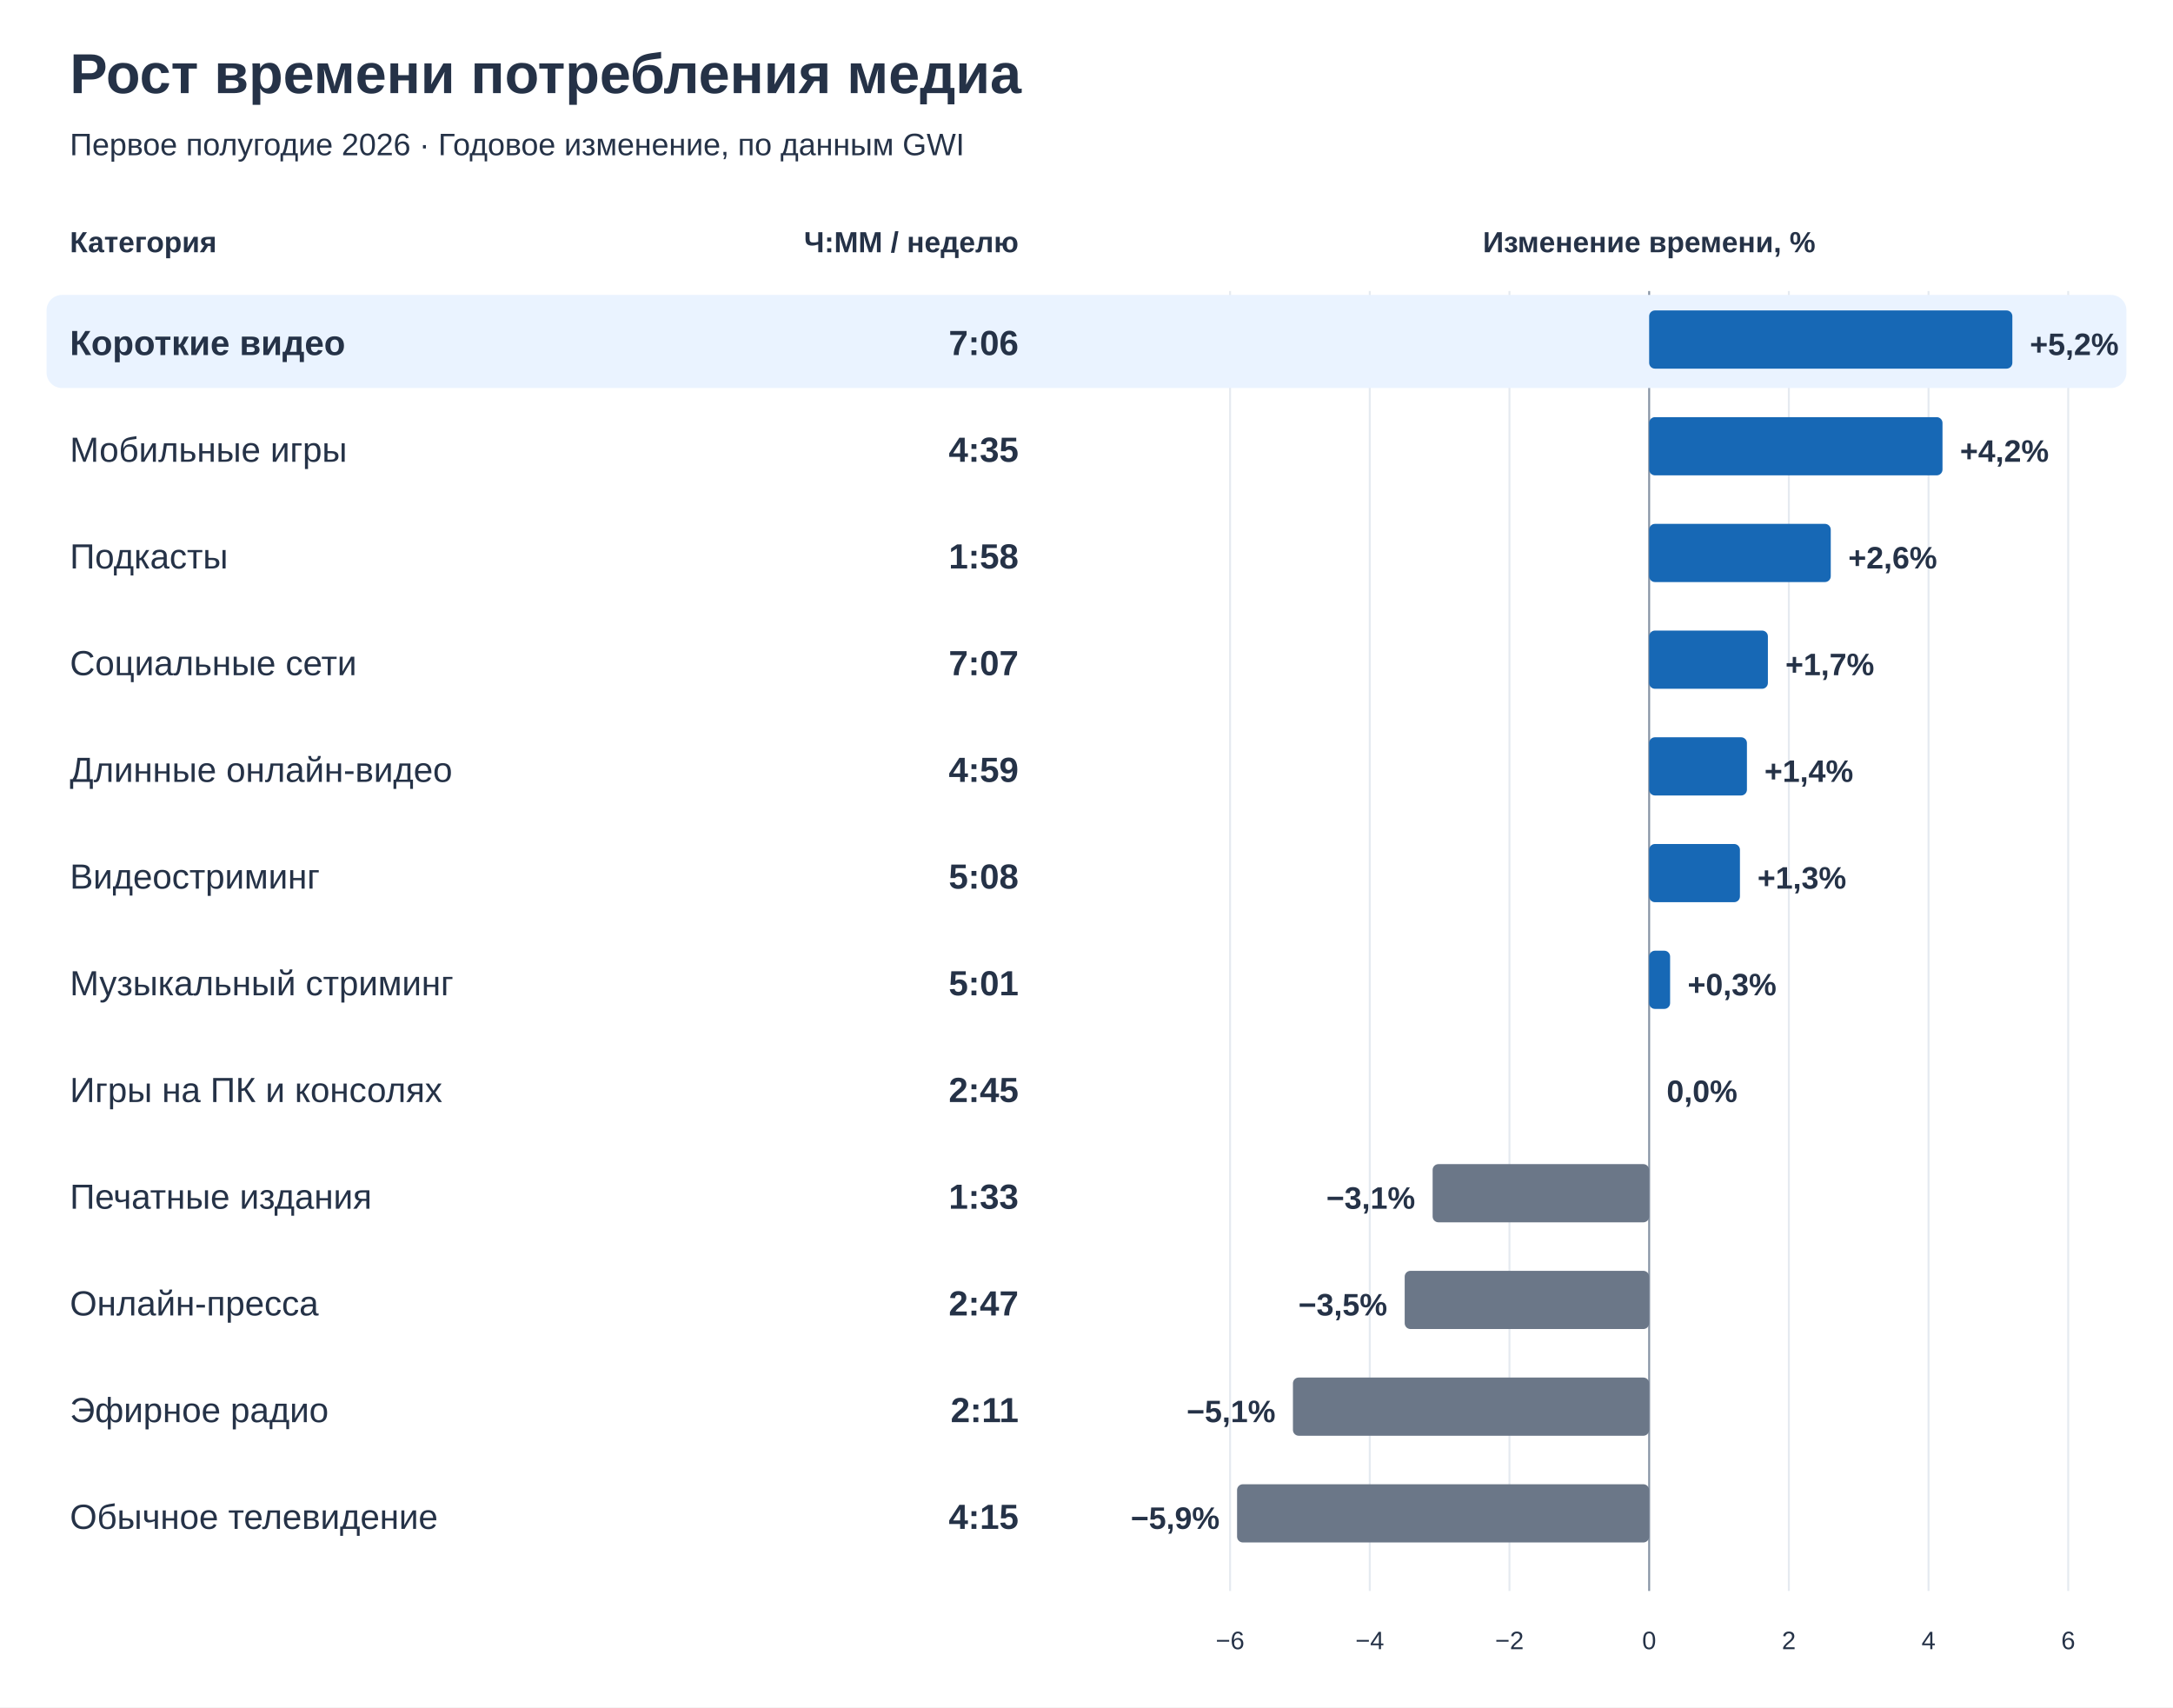
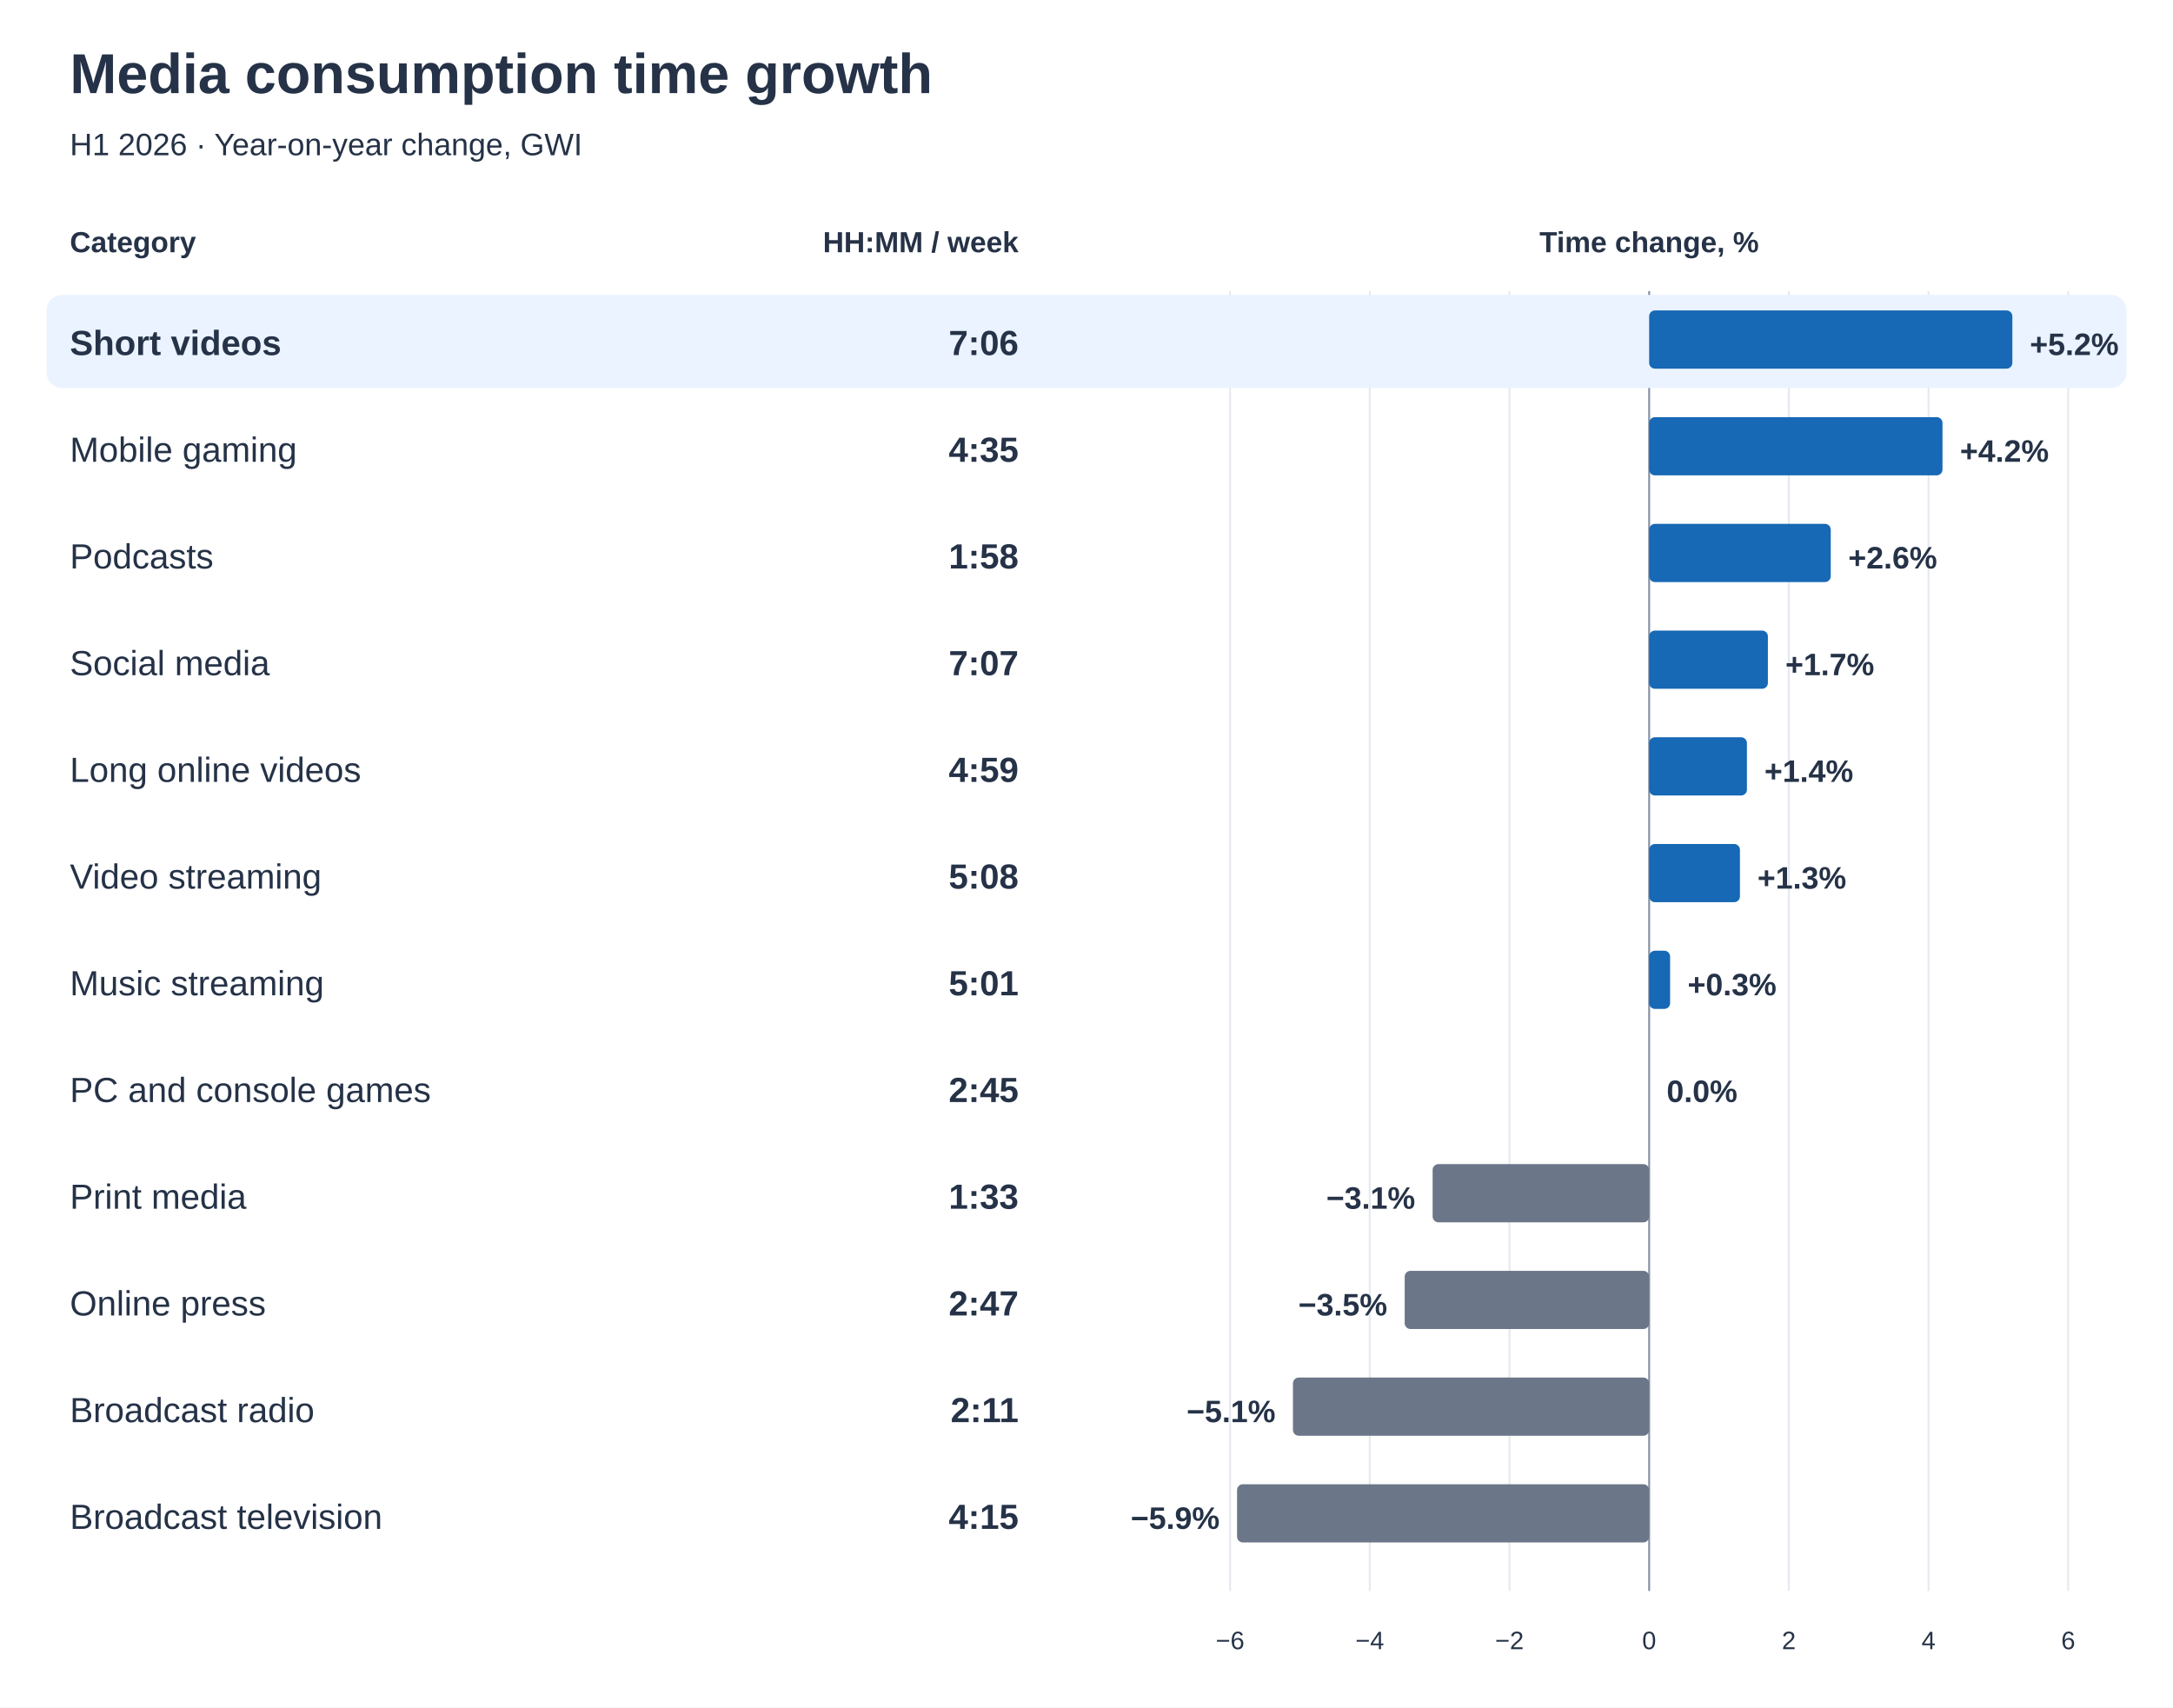
- <svg xmlns="http://www.w3.org/2000/svg" width="1120" height="880" viewBox="0 0 1120 880" role="img" aria-labelledby="growth-title growth-desc" xml:lang="ru">
+ <svg xmlns="http://www.w3.org/2000/svg" width="1120" height="880" viewBox="0 0 1120 880" role="img" aria-labelledby="growth-title growth-desc" xml:lang="en">
  <style>text{font-family:Arial,Helvetica,sans-serif;font-variant-numeric:tabular-nums}</style>
  <rect width="1120" height="880" fill="#ffffff" />
-   <text x="36" y="48" font-size="29" font-weight="700" text-anchor="start" fill="#253247">Рост времени потребления медиа</text>
-   <text x="36" y="80" font-size="16" font-weight="400" text-anchor="start" fill="#253247">Первое полугодие 2026 · Годовое изменение, по данным GWI</text>
-   <text x="36" y="130" font-size="15" font-weight="600" text-anchor="start" fill="#253247">Категория</text>
-   <text x="525" y="130" font-size="15" font-weight="600" text-anchor="end" fill="#253247">Ч:ММ / неделю</text>
-   <text x="850" y="130" font-size="15" font-weight="600" text-anchor="middle" fill="#253247">Изменение времени, %</text>
+   <text x="36" y="48" font-size="29" font-weight="700" text-anchor="start" fill="#253247">Media consumption time growth</text>
+   <text x="36" y="80" font-size="16" font-weight="400" text-anchor="start" fill="#253247">H1 2026 · Year-on-year change, GWI</text>
+   <text x="36" y="130" font-size="15" font-weight="600" text-anchor="start" fill="#253247">Category</text>
+   <text x="525" y="130" font-size="15" font-weight="600" text-anchor="end" fill="#253247">HH:MM / week</text>
+   <text x="850" y="130" font-size="15" font-weight="600" text-anchor="middle" fill="#253247">Time change, %</text>
  <line x1="634" y1="150" x2="634" y2="820" stroke="#e5eaf0" />
  <text x="634" y="850" font-size="13" font-weight="400" text-anchor="middle" fill="#253247">−6</text>
  <line x1="706" y1="150" x2="706" y2="820" stroke="#e5eaf0" />
  <text x="706" y="850" font-size="13" font-weight="400" text-anchor="middle" fill="#253247">−4</text>
  <line x1="778" y1="150" x2="778" y2="820" stroke="#e5eaf0" />
  <text x="778" y="850" font-size="13" font-weight="400" text-anchor="middle" fill="#253247">−2</text>
  <line x1="850" y1="150" x2="850" y2="820" stroke="#8794a5" />
  <text x="850" y="850" font-size="13" font-weight="400" text-anchor="middle" fill="#253247">0</text>
  <line x1="922" y1="150" x2="922" y2="820" stroke="#e5eaf0" />
  <text x="922" y="850" font-size="13" font-weight="400" text-anchor="middle" fill="#253247">2</text>
  <line x1="994" y1="150" x2="994" y2="820" stroke="#e5eaf0" />
  <text x="994" y="850" font-size="13" font-weight="400" text-anchor="middle" fill="#253247">4</text>
  <line x1="1066" y1="150" x2="1066" y2="820" stroke="#e5eaf0" />
  <text x="1066" y="850" font-size="13" font-weight="400" text-anchor="middle" fill="#253247">6</text>
  <rect x="24" y="152" width="1072" height="48" rx="8" fill="#eaf3ff" />
-   <text x="36" y="183" font-size="18" font-weight="700" text-anchor="start" fill="#253247">Короткие видео</text>
+   <text x="36" y="183" font-size="18" font-weight="700" text-anchor="start" fill="#253247">Short videos</text>
  <text x="525" y="183" font-size="18" font-weight="600" text-anchor="end" fill="#253247">7:06</text>
  <rect data-category="short_video" data-value="5.2" x="850" y="160" width="187.2" height="30" rx="3" fill="#1768b5" />
-   <text x="1046.2" y="183" font-size="16" font-weight="600" text-anchor="start" fill="#253247">+5,2%</text>
-   <text x="36" y="238" font-size="18" font-weight="400" text-anchor="start" fill="#253247">Мобильные игры</text>
+   <text x="1046.2" y="183" font-size="16" font-weight="600" text-anchor="start" fill="#253247">+5.2%</text>
+   <text x="36" y="238" font-size="18" font-weight="400" text-anchor="start" fill="#253247">Mobile gaming</text>
  <text x="525" y="238" font-size="18" font-weight="600" text-anchor="end" fill="#253247">4:35</text>
  <rect data-category="mobile_games" data-value="4.2" x="850" y="215" width="151.2" height="30" rx="3" fill="#1768b5" />
-   <text x="1010.2" y="238" font-size="16" font-weight="600" text-anchor="start" fill="#253247">+4,2%</text>
-   <text x="36" y="293" font-size="18" font-weight="400" text-anchor="start" fill="#253247">Подкасты</text>
+   <text x="1010.2" y="238" font-size="16" font-weight="600" text-anchor="start" fill="#253247">+4.2%</text>
+   <text x="36" y="293" font-size="18" font-weight="400" text-anchor="start" fill="#253247">Podcasts</text>
  <text x="525" y="293" font-size="18" font-weight="600" text-anchor="end" fill="#253247">1:58</text>
  <rect data-category="podcasts" data-value="2.6" x="850" y="270" width="93.6" height="30" rx="3" fill="#1768b5" />
-   <text x="952.6" y="293" font-size="16" font-weight="600" text-anchor="start" fill="#253247">+2,6%</text>
-   <text x="36" y="348" font-size="18" font-weight="400" text-anchor="start" fill="#253247">Социальные сети</text>
+   <text x="952.6" y="293" font-size="16" font-weight="600" text-anchor="start" fill="#253247">+2.6%</text>
+   <text x="36" y="348" font-size="18" font-weight="400" text-anchor="start" fill="#253247">Social media</text>
  <text x="525" y="348" font-size="18" font-weight="600" text-anchor="end" fill="#253247">7:07</text>
  <rect data-category="social_media" data-value="1.7" x="850" y="325" width="61.2" height="30" rx="3" fill="#1768b5" />
-   <text x="920.2" y="348" font-size="16" font-weight="600" text-anchor="start" fill="#253247">+1,7%</text>
-   <text x="36" y="403" font-size="18" font-weight="400" text-anchor="start" fill="#253247">Длинные онлайн-видео</text>
+   <text x="920.2" y="348" font-size="16" font-weight="600" text-anchor="start" fill="#253247">+1.7%</text>
+   <text x="36" y="403" font-size="18" font-weight="400" text-anchor="start" fill="#253247">Long online videos</text>
  <text x="525" y="403" font-size="18" font-weight="600" text-anchor="end" fill="#253247">4:59</text>
  <rect data-category="long_video" data-value="1.4" x="850" y="380" width="50.4" height="30" rx="3" fill="#1768b5" />
-   <text x="909.4" y="403" font-size="16" font-weight="600" text-anchor="start" fill="#253247">+1,4%</text>
-   <text x="36" y="458" font-size="18" font-weight="400" text-anchor="start" fill="#253247">Видеостриминг</text>
+   <text x="909.4" y="403" font-size="16" font-weight="600" text-anchor="start" fill="#253247">+1.4%</text>
+   <text x="36" y="458" font-size="18" font-weight="400" text-anchor="start" fill="#253247">Video streaming</text>
  <text x="525" y="458" font-size="18" font-weight="600" text-anchor="end" fill="#253247">5:08</text>
  <rect data-category="video_streaming" data-value="1.3" x="850" y="435" width="46.8" height="30" rx="3" fill="#1768b5" />
-   <text x="905.8" y="458" font-size="16" font-weight="600" text-anchor="start" fill="#253247">+1,3%</text>
-   <text x="36" y="513" font-size="18" font-weight="400" text-anchor="start" fill="#253247">Музыкальный стриминг</text>
+   <text x="905.8" y="458" font-size="16" font-weight="600" text-anchor="start" fill="#253247">+1.3%</text>
+   <text x="36" y="513" font-size="18" font-weight="400" text-anchor="start" fill="#253247">Music streaming</text>
  <text x="525" y="513" font-size="18" font-weight="600" text-anchor="end" fill="#253247">5:01</text>
  <rect data-category="music_streaming" data-value="0.3" x="850" y="490" width="10.8" height="30" rx="3" fill="#1768b5" />
-   <text x="869.8" y="513" font-size="16" font-weight="600" text-anchor="start" fill="#253247">+0,3%</text>
-   <text x="36" y="568" font-size="18" font-weight="400" text-anchor="start" fill="#253247">Игры на ПК и консолях</text>
+   <text x="869.8" y="513" font-size="16" font-weight="600" text-anchor="start" fill="#253247">+0.3%</text>
+   <text x="36" y="568" font-size="18" font-weight="400" text-anchor="start" fill="#253247">PC and console games</text>
  <text x="525" y="568" font-size="18" font-weight="600" text-anchor="end" fill="#253247">2:45</text>
  <rect data-category="pc_console_games" data-value="0.0" x="850" y="545" width="0.0" height="30" rx="3" fill="#6b7788" />
-   <text x="859.0" y="568" font-size="16" font-weight="600" text-anchor="start" fill="#253247">0,0%</text>
-   <text x="36" y="623" font-size="18" font-weight="400" text-anchor="start" fill="#253247">Печатные издания</text>
+   <text x="859.0" y="568" font-size="16" font-weight="600" text-anchor="start" fill="#253247">0.0%</text>
+   <text x="36" y="623" font-size="18" font-weight="400" text-anchor="start" fill="#253247">Print media</text>
  <text x="525" y="623" font-size="18" font-weight="600" text-anchor="end" fill="#253247">1:33</text>
  <rect data-category="print" data-value="-3.1" x="738.4" y="600" width="111.6" height="30" rx="3" fill="#6b7788" />
-   <text x="729.4" y="623" font-size="16" font-weight="600" text-anchor="end" fill="#253247">−3,1%</text>
-   <text x="36" y="678" font-size="18" font-weight="400" text-anchor="start" fill="#253247">Онлайн-пресса</text>
+   <text x="729.4" y="623" font-size="16" font-weight="600" text-anchor="end" fill="#253247">−3.1%</text>
+   <text x="36" y="678" font-size="18" font-weight="400" text-anchor="start" fill="#253247">Online press</text>
  <text x="525" y="678" font-size="18" font-weight="600" text-anchor="end" fill="#253247">2:47</text>
  <rect data-category="online_press" data-value="-3.5" x="724.0" y="655" width="126.0" height="30" rx="3" fill="#6b7788" />
-   <text x="715.0" y="678" font-size="16" font-weight="600" text-anchor="end" fill="#253247">−3,5%</text>
-   <text x="36" y="733" font-size="18" font-weight="400" text-anchor="start" fill="#253247">Эфирное радио</text>
+   <text x="715.0" y="678" font-size="16" font-weight="600" text-anchor="end" fill="#253247">−3.5%</text>
+   <text x="36" y="733" font-size="18" font-weight="400" text-anchor="start" fill="#253247">Broadcast radio</text>
  <text x="525" y="733" font-size="18" font-weight="600" text-anchor="end" fill="#253247">2:11</text>
  <rect data-category="broadcast_radio" data-value="-5.1" x="666.4" y="710" width="183.6" height="30" rx="3" fill="#6b7788" />
-   <text x="657.4" y="733" font-size="16" font-weight="600" text-anchor="end" fill="#253247">−5,1%</text>
-   <text x="36" y="788" font-size="18" font-weight="400" text-anchor="start" fill="#253247">Обычное телевидение</text>
+   <text x="657.4" y="733" font-size="16" font-weight="600" text-anchor="end" fill="#253247">−5.1%</text>
+   <text x="36" y="788" font-size="18" font-weight="400" text-anchor="start" fill="#253247">Broadcast television</text>
  <text x="525" y="788" font-size="18" font-weight="600" text-anchor="end" fill="#253247">4:15</text>
  <rect data-category="broadcast_tv" data-value="-5.9" x="637.6" y="765" width="212.4" height="30" rx="3" fill="#6b7788" />
-   <text x="628.6" y="788" font-size="16" font-weight="600" text-anchor="end" fill="#253247">−5,9%</text>
+   <text x="628.6" y="788" font-size="16" font-weight="600" text-anchor="end" fill="#253247">−5.9%</text>
</svg>
